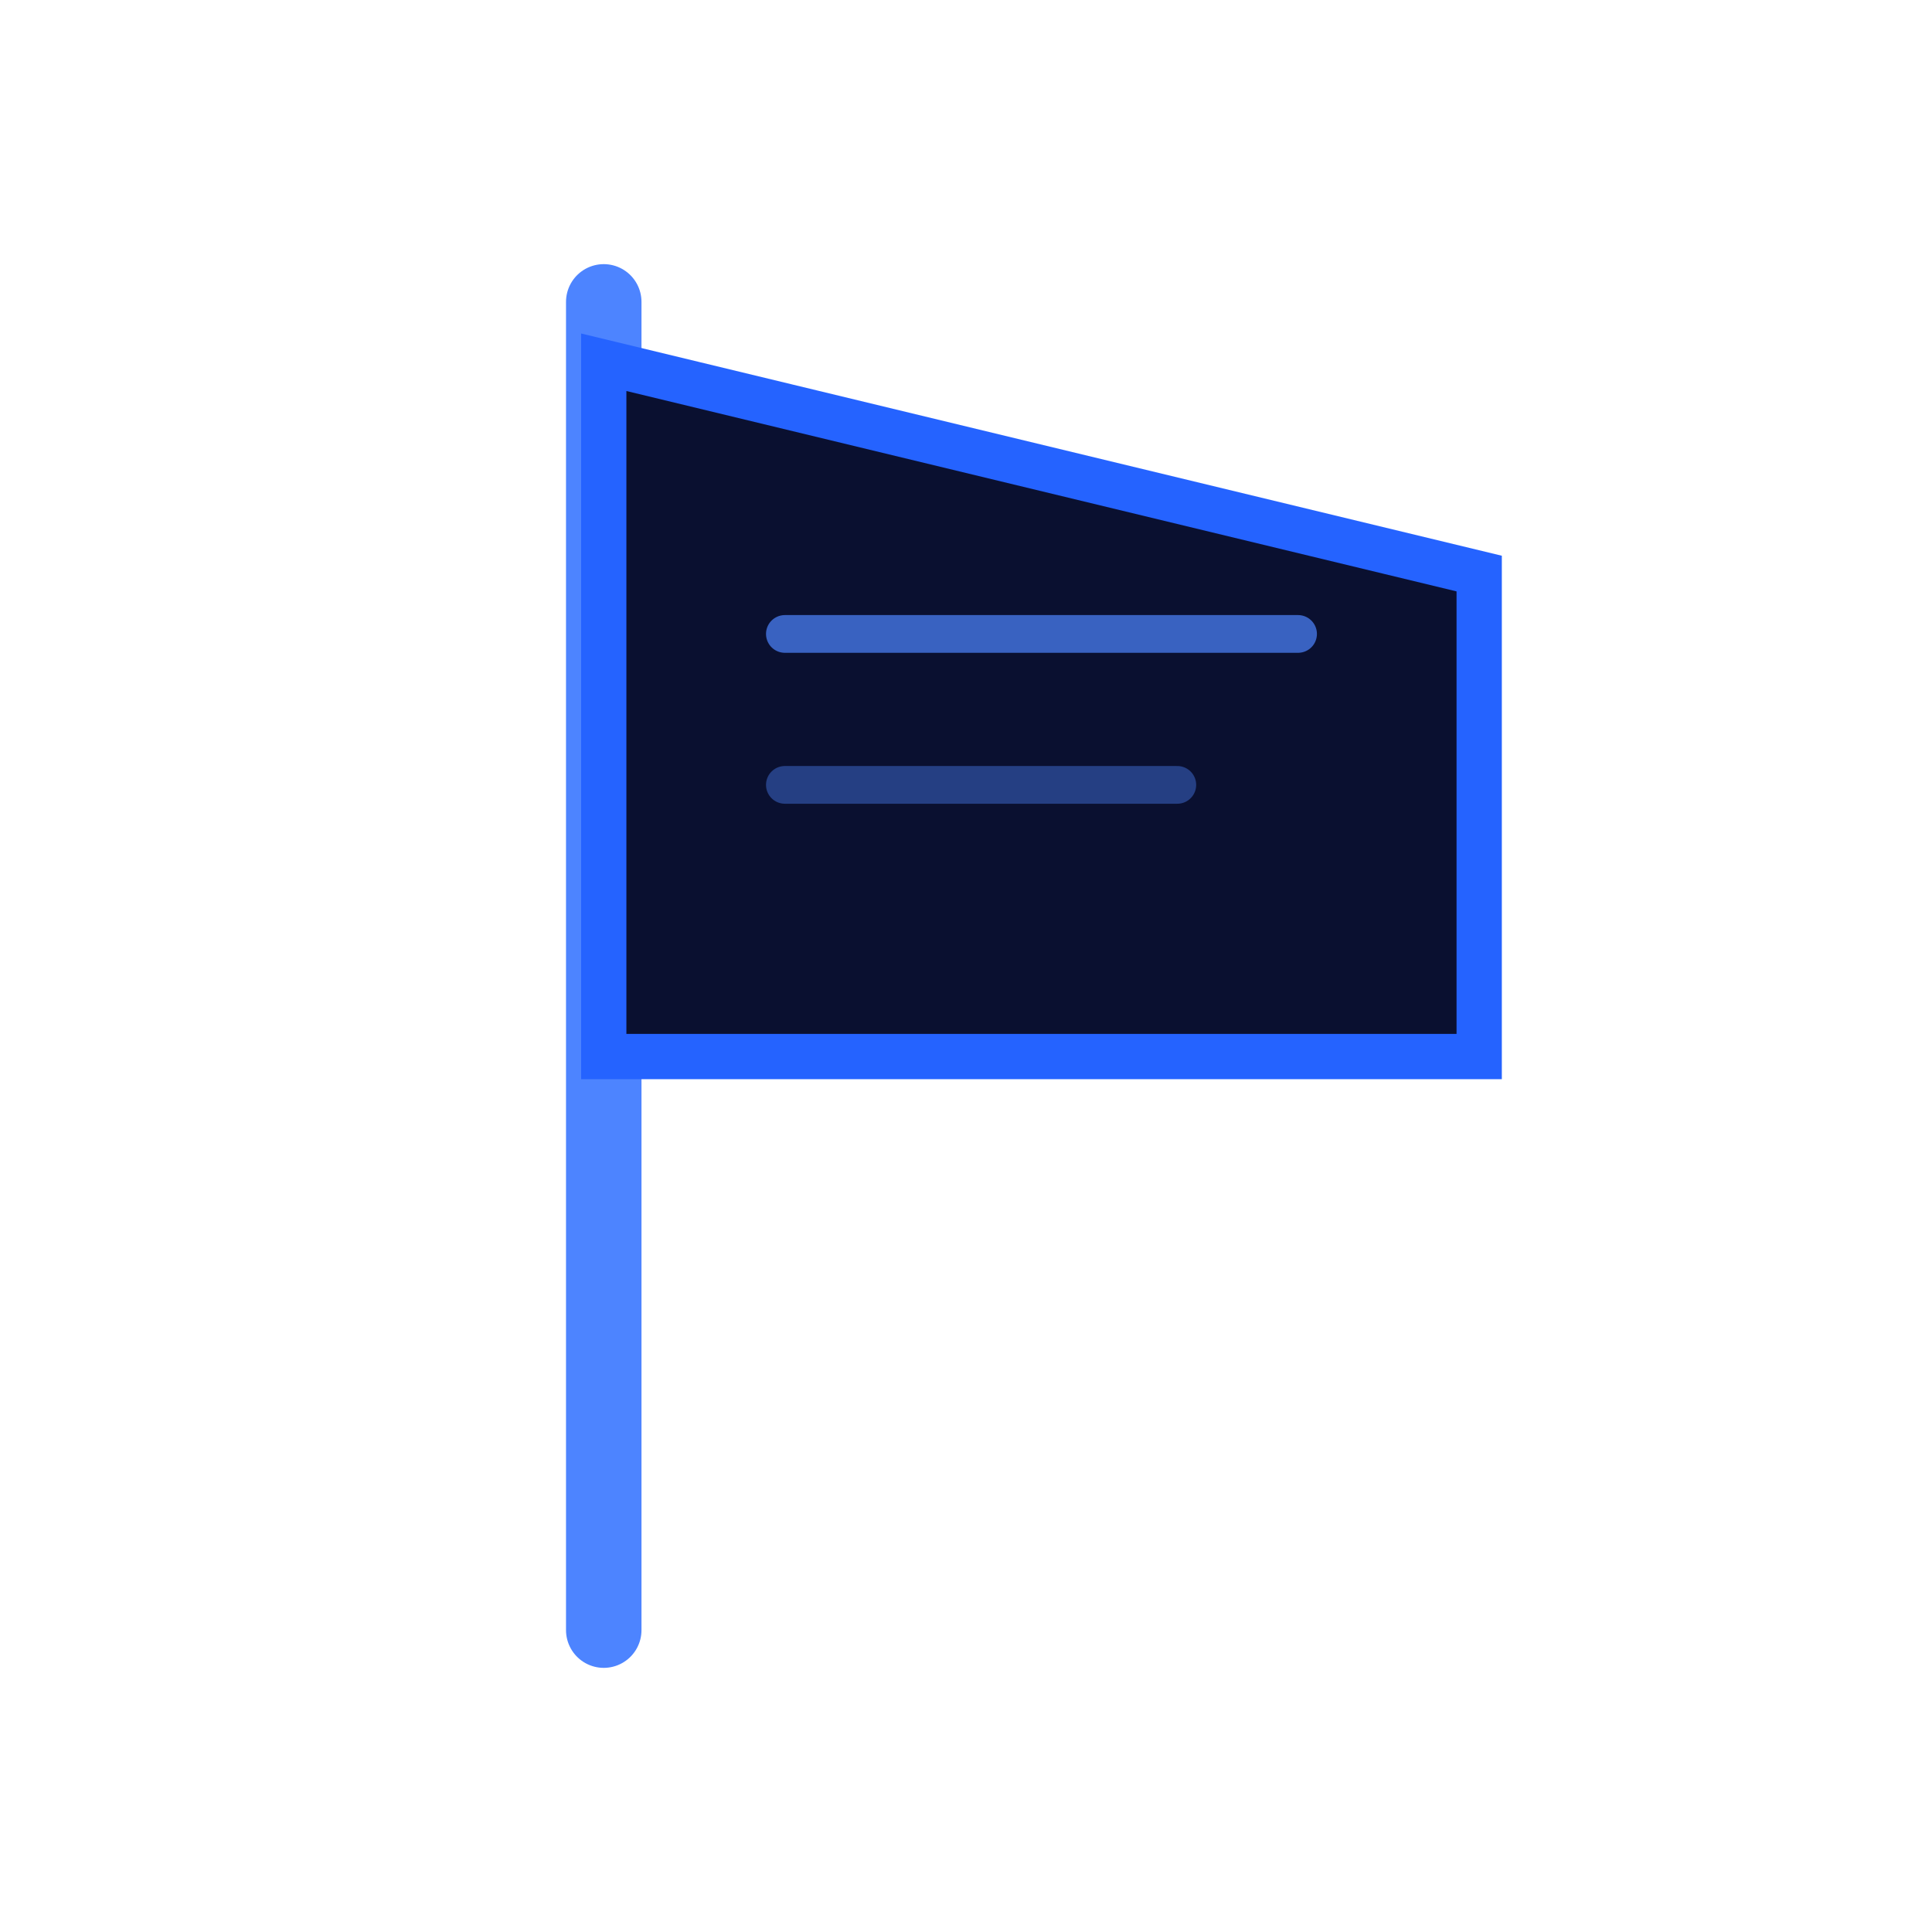
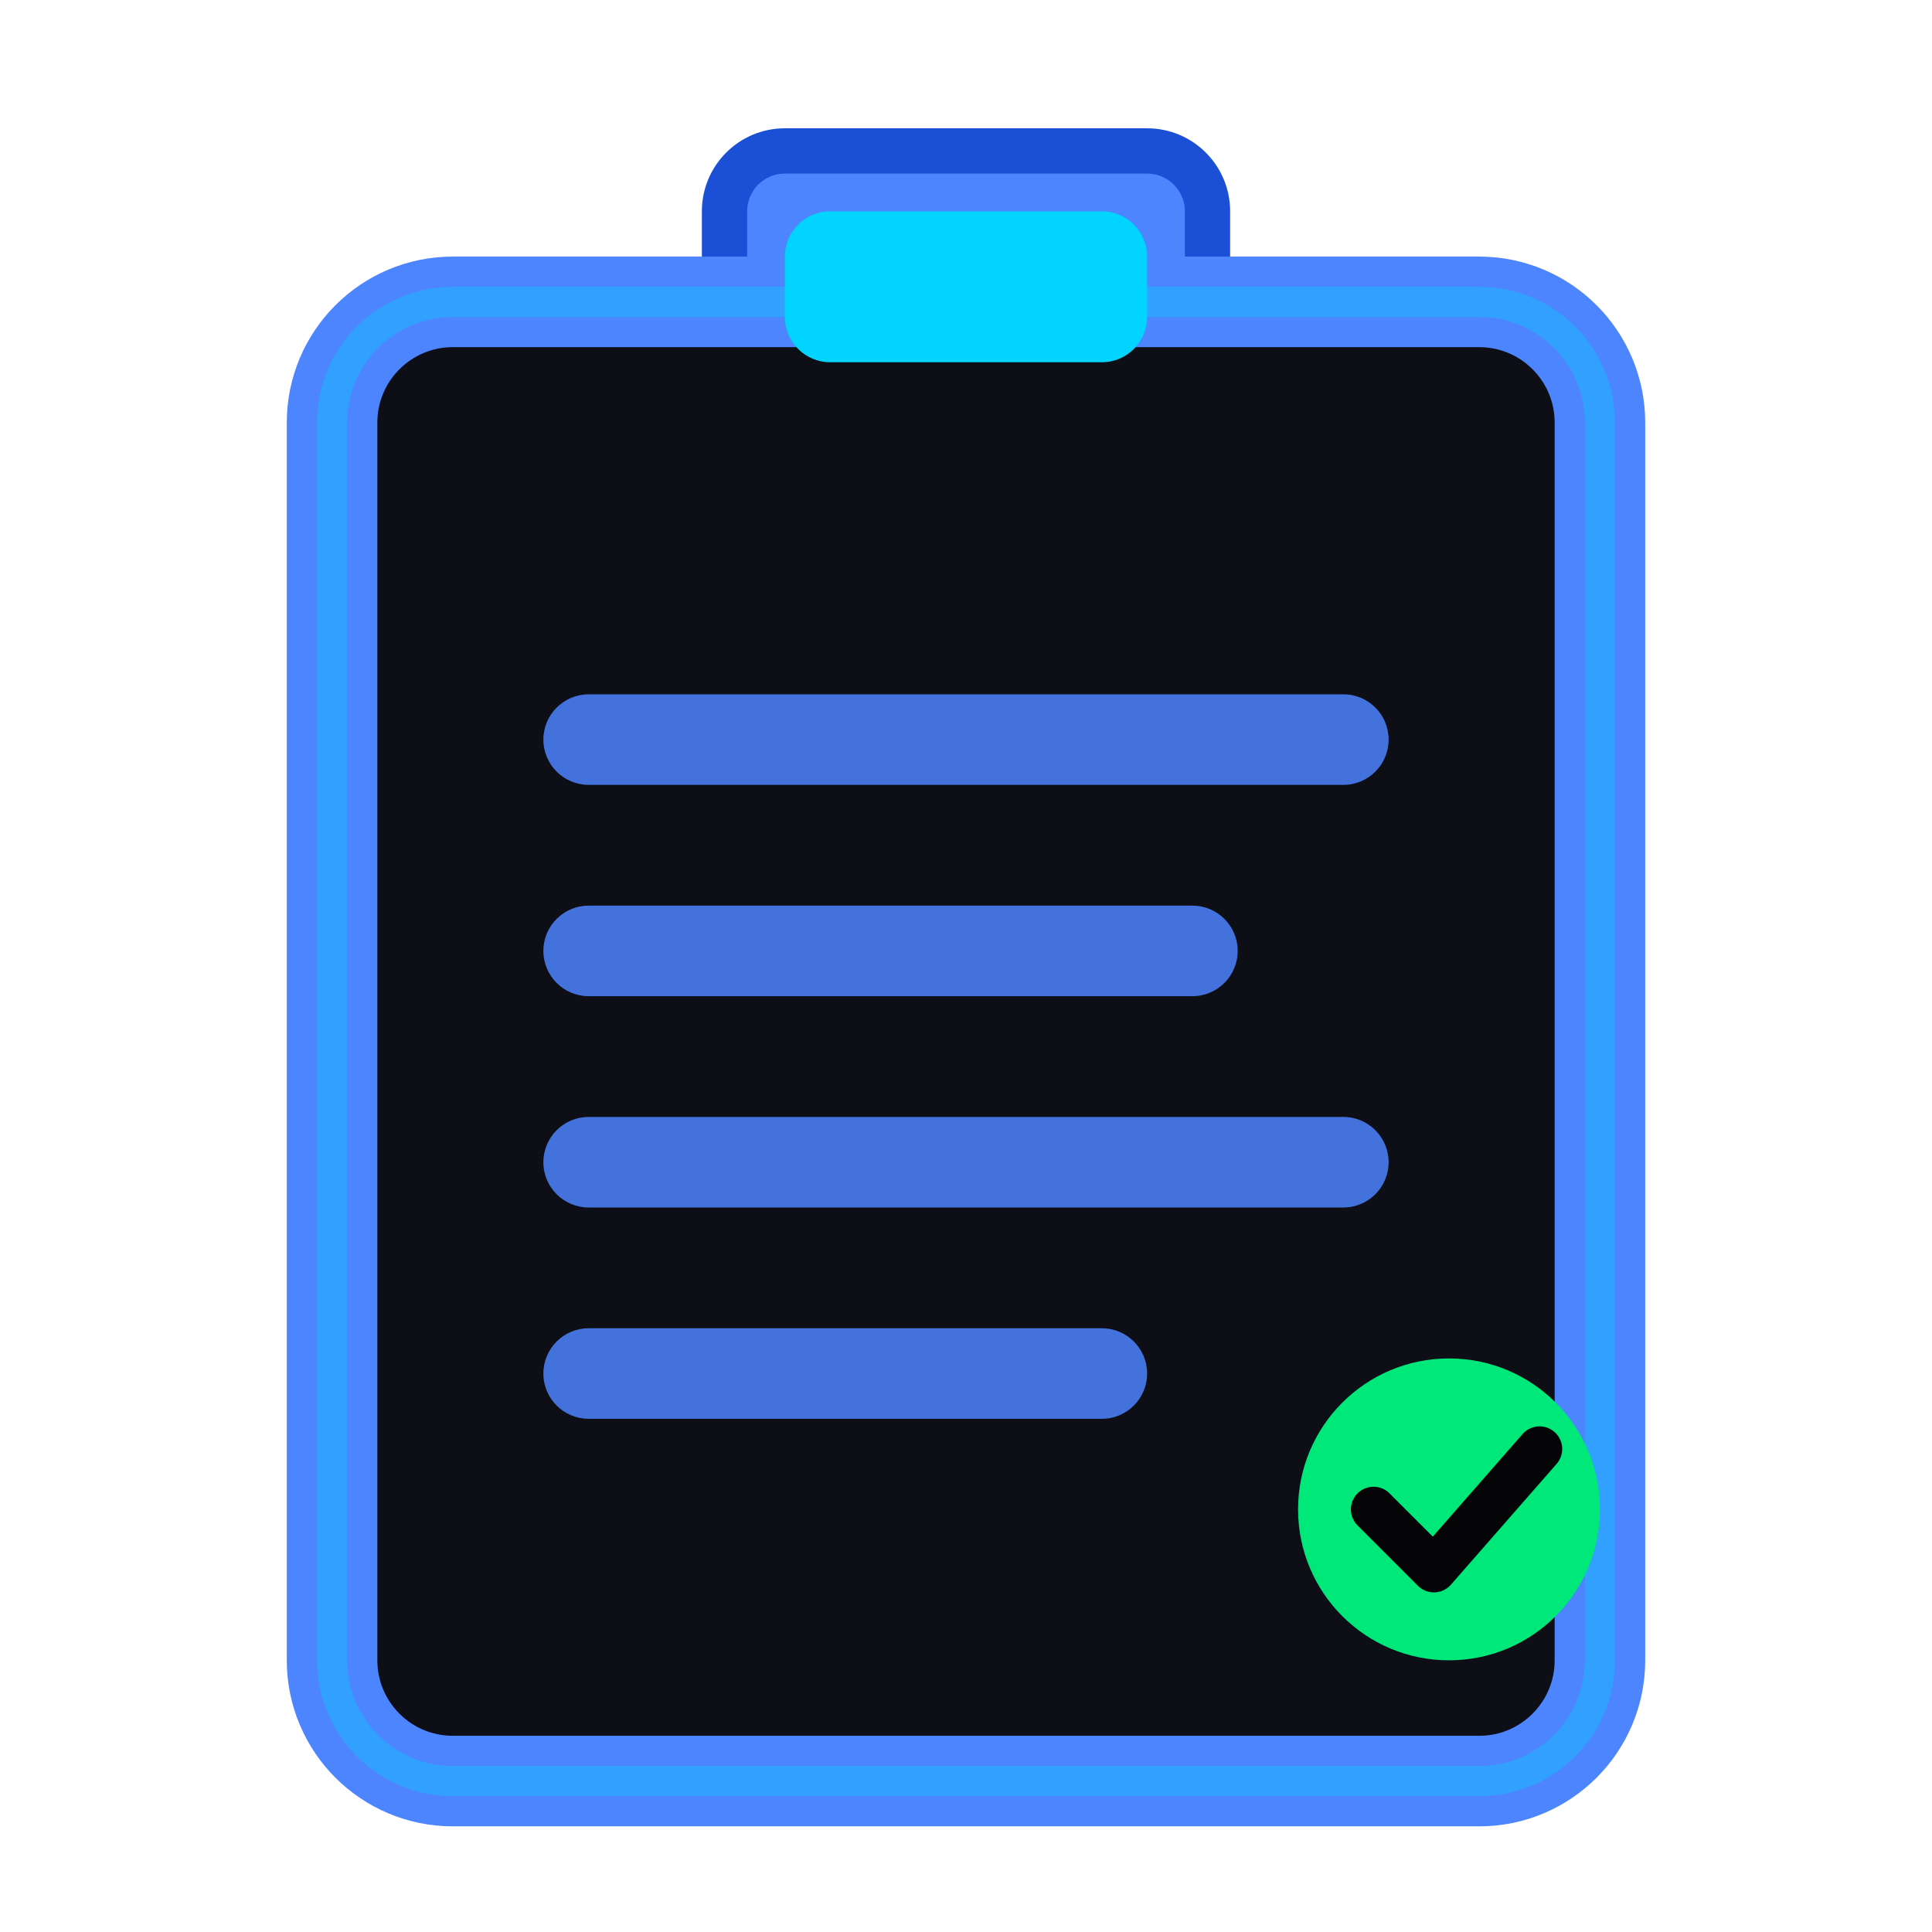
- <svg xmlns="http://www.w3.org/2000/svg" width="128" height="128" viewBox="0 0 128 128" fill="none">
-   <g transform="translate(64,64)">
-     <line x1="-24" y1="-44" x2="-24" y2="44" stroke="#4d84ff" stroke-width="5" stroke-linecap="round" />
-     <polygon points="-24,-40 34,-26 34,6 -24,6" fill="#0a1030" stroke="#2563ff" stroke-width="3" />
-     <line x1="-12" y1="-22" x2="22" y2="-22" stroke="#4d84ff" stroke-width="2.5" stroke-linecap="round" opacity="0.7" />
-     <line x1="-12" y1="-12" x2="14" y2="-12" stroke="#4d84ff" stroke-width="2.5" stroke-linecap="round" opacity="0.4" />
+ <svg xmlns="http://www.w3.org/2000/svg" viewBox="0 0 128 128" width="128" height="128">
+   <rect x="48" y="10" width="32" height="14" rx="4" fill="#4d84ff" stroke="#1a4fd6" stroke-width="3" />
+   <rect x="22" y="20" width="84" height="98" rx="8" fill="#0d0e16" stroke="#4d84ff" stroke-width="6" />
+   <rect x="22" y="20" width="84" height="98" rx="8" fill="none" stroke="#00d4ff" stroke-width="2" opacity="0.35" />
+   <rect x="52" y="14" width="24" height="10" rx="3" fill="#00d4ff" />
+   <g fill="#4d84ff" opacity="0.85">
+     <rect x="36" y="46" width="56" height="6" rx="3" />
+     <rect x="36" y="60" width="46" height="6" rx="3" />
+     <rect x="36" y="74" width="56" height="6" rx="3" />
+     <rect x="36" y="88" width="40" height="6" rx="3" />
  </g>
+   <circle cx="96" cy="100" r="10" fill="#00e87a" />
+   <polyline points="91,100 95,104 102,96" fill="none" stroke="#050507" stroke-width="3" stroke-linecap="round" stroke-linejoin="round" />
</svg>
